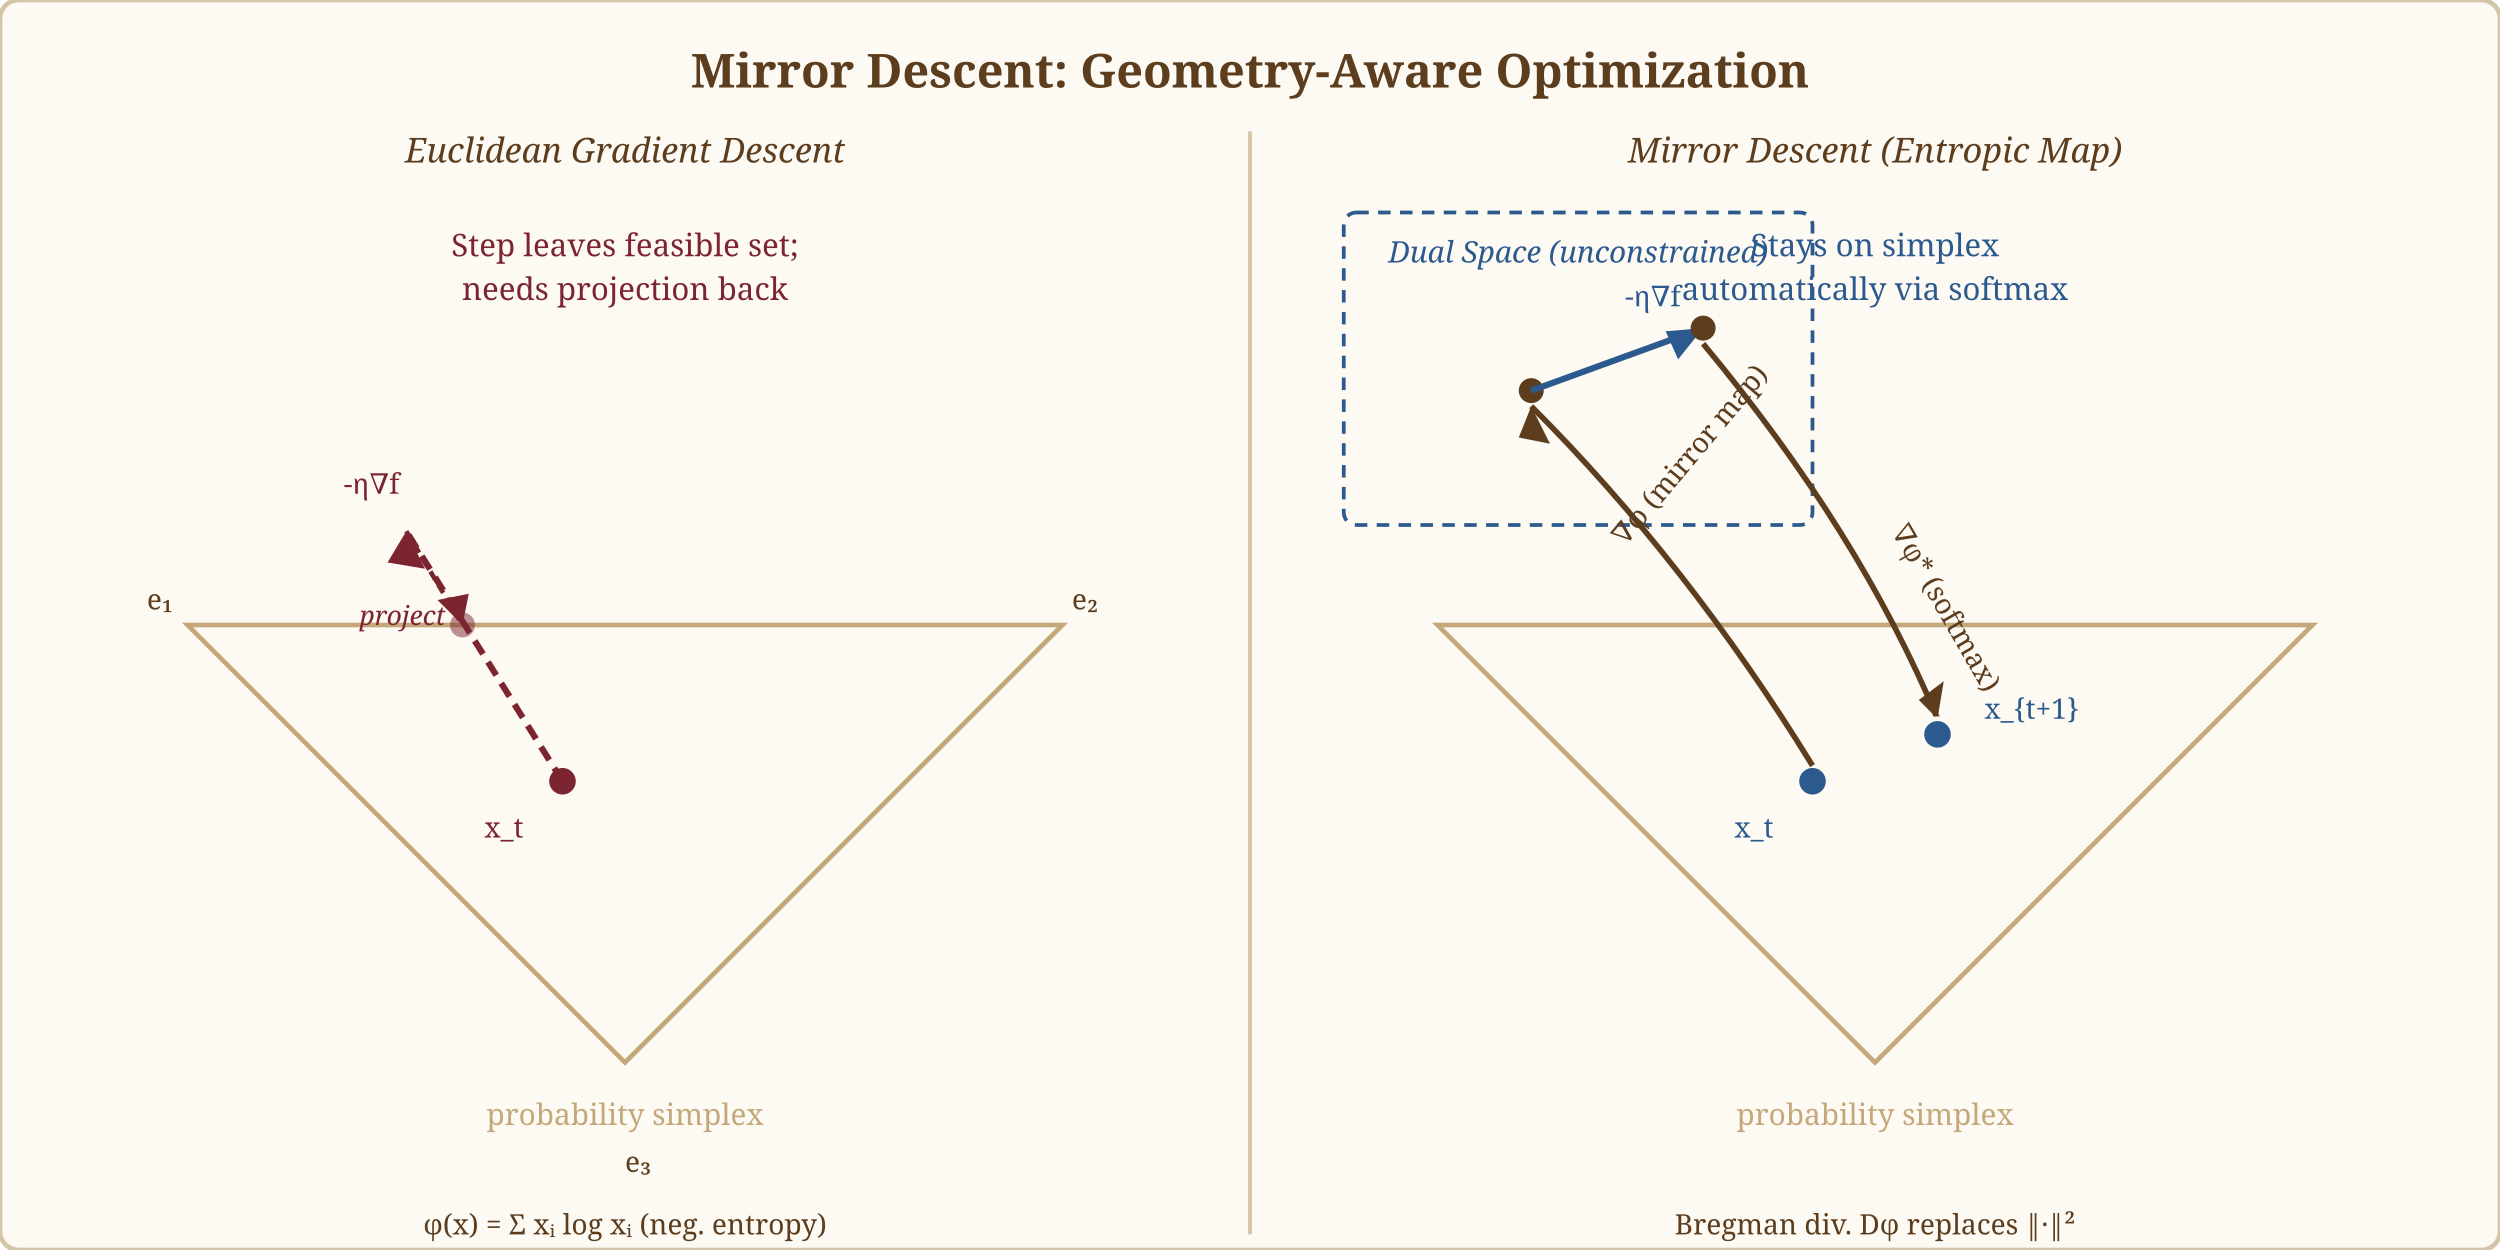
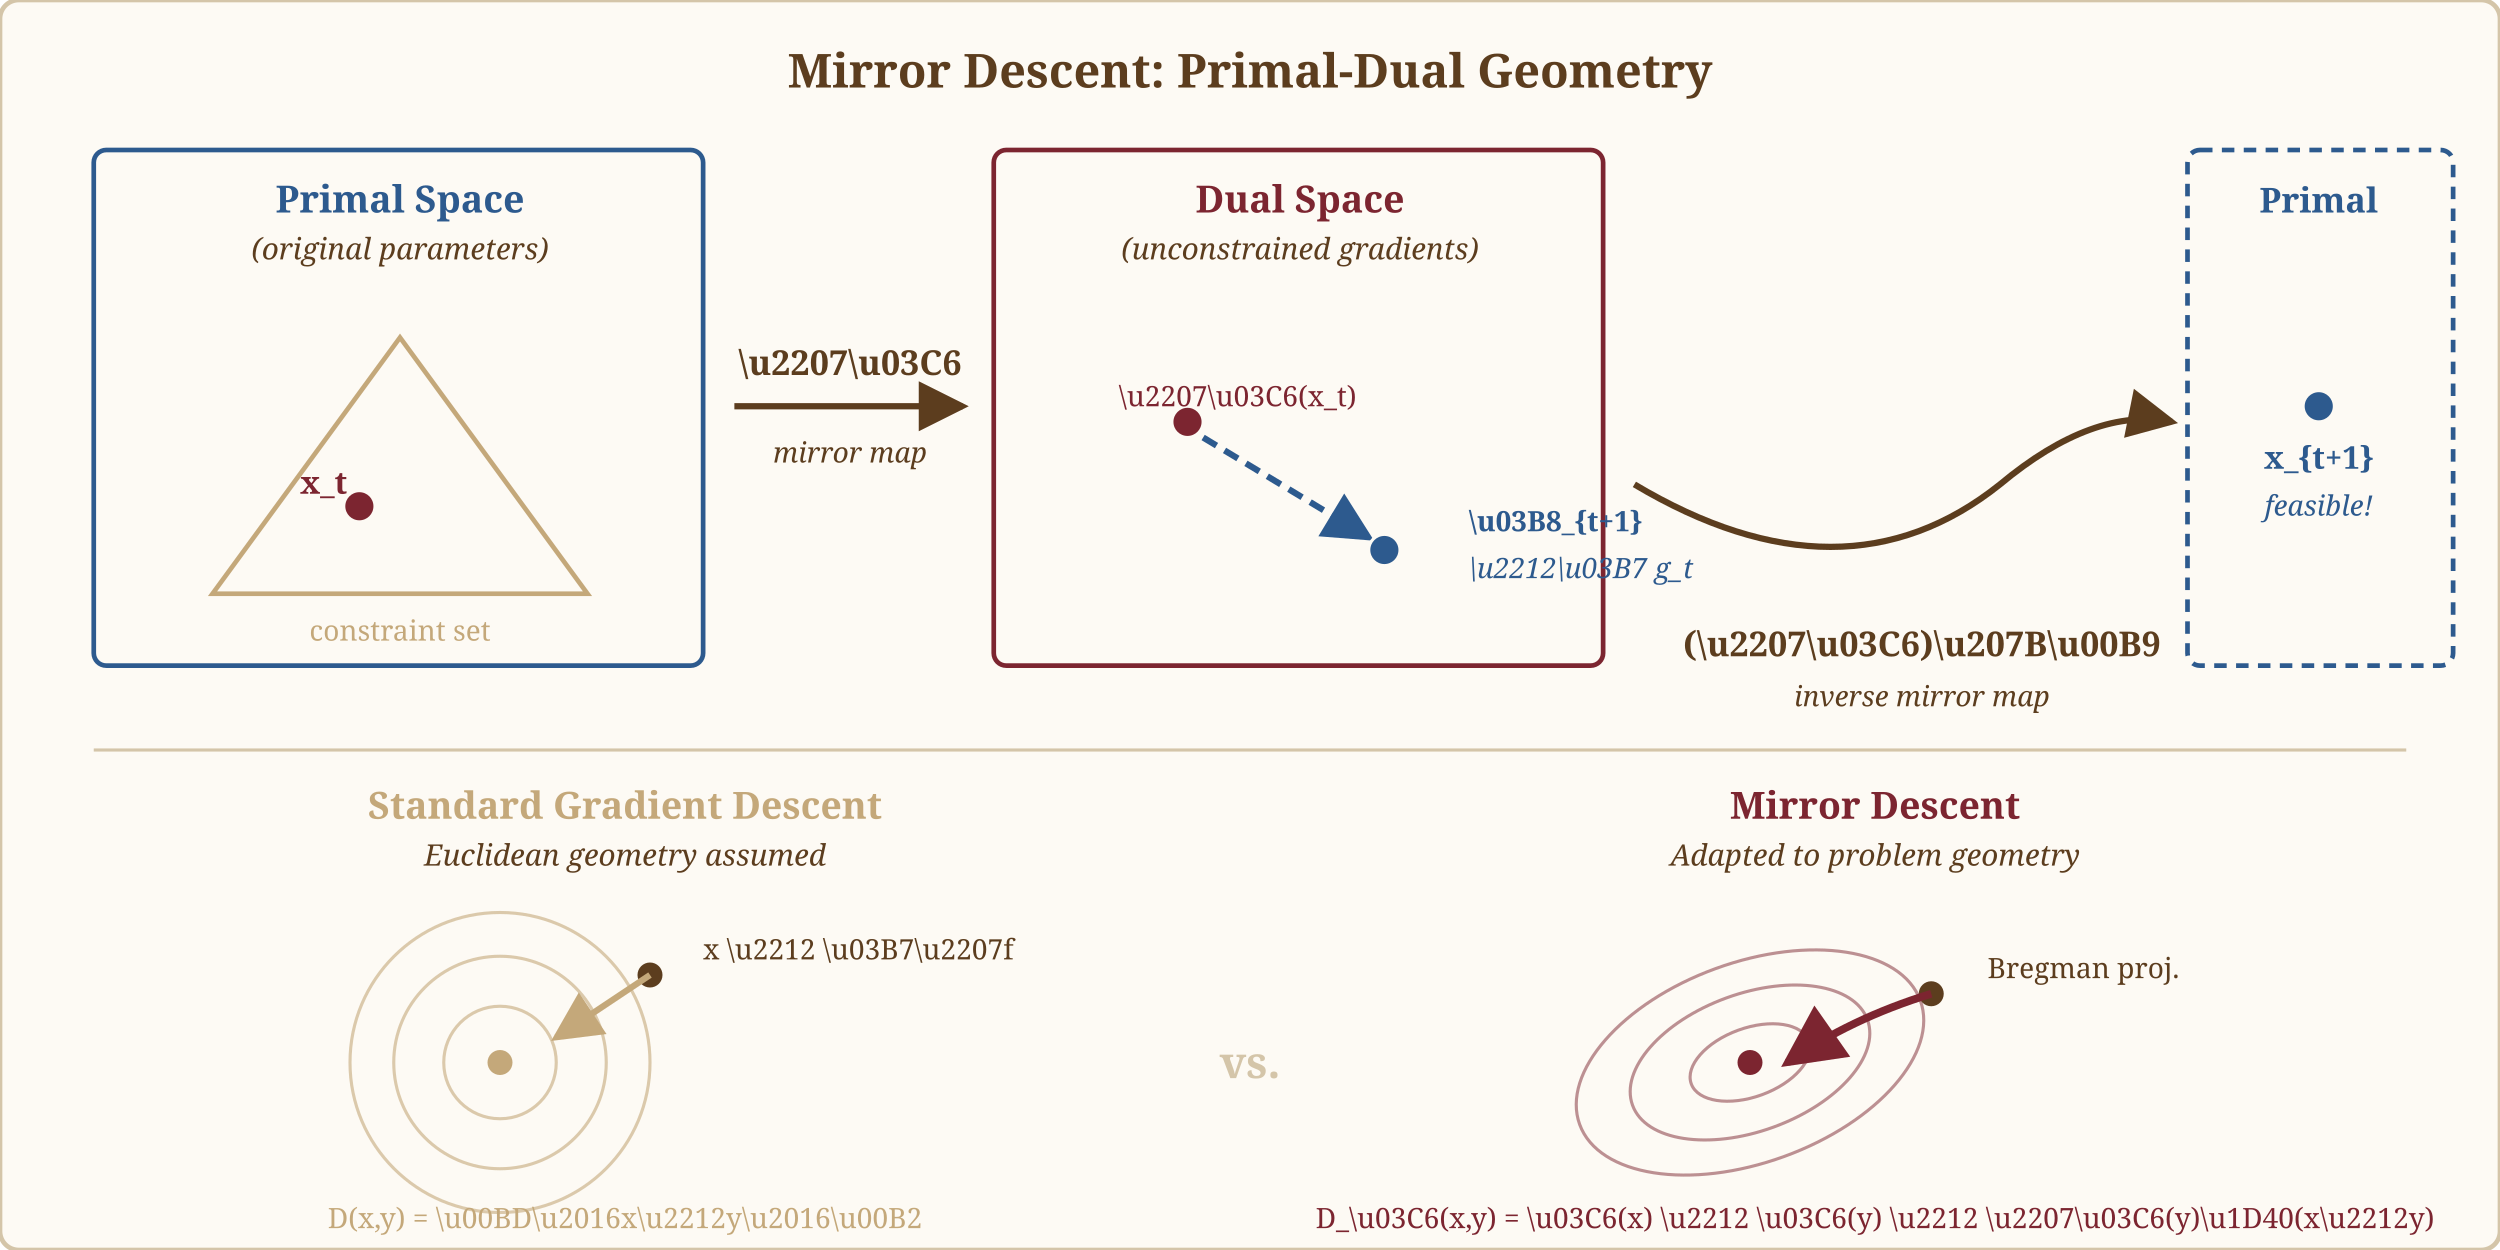
<svg xmlns="http://www.w3.org/2000/svg" viewBox="0 0 800 400">
  <rect width="800" height="400" fill="#FDFAF4" rx="6" ry="6" />
  <rect width="800" height="400" fill="none" stroke="#D4C5A9" stroke-width="1.5" rx="6" ry="6" />
-   <text x="400" y="28" font-family="Georgia, serif" font-size="15" font-weight="bold" fill="#5C3D1E" text-anchor="middle">Mirror Descent: Geometry-Aware Optimization</text>
-   <line x1="400" y1="42" x2="400" y2="395" stroke="#D4C5A9" stroke-width="1.2" />
-   <text x="200" y="52" font-family="Georgia, serif" font-size="11" fill="#5C3D1E" text-anchor="middle" font-style="italic">Euclidean Gradient Descent</text>
-   <polygon points="200,340 60,200 340,200" fill="none" stroke="#C4A87A" stroke-width="1.5" />
-   <text x="200" y="360" font-family="Georgia, serif" font-size="9.5" fill="#C4A87A" text-anchor="middle">probability simplex</text>
-   <text x="47" y="195" font-family="Georgia, serif" font-size="9" fill="#5C3D1E">e₁</text>
-   <text x="343" y="195" font-family="Georgia, serif" font-size="9" fill="#5C3D1E">e₂</text>
-   <text x="200" y="375" font-family="Georgia, serif" font-size="9" fill="#5C3D1E">e₃</text>
-   <circle cx="180" cy="250" r="5" fill="#7C2530" stroke="#FDFAF4" stroke-width="1.5" />
-   <text x="155" y="268" font-family="Georgia, serif" font-size="9" fill="#7C2530">x_t</text>
-   <line x1="180" y1="250" x2="130" y2="170" stroke="#7C2530" stroke-width="2" stroke-dasharray="5,3" />
-   <polygon points="130,170 136,182 124,180" fill="#7C2530" />
-   <text x="110" y="158" font-family="Georgia, serif" font-size="9" fill="#7C2530">-η∇f</text>
-   <line x1="130" y1="170" x2="148" y2="200" stroke="#7C2530" stroke-width="1.5" stroke-dasharray="3,2" />
-   <polygon points="148,200 140,192 150,190" fill="#7C2530" />
-   <circle cx="148" cy="200" r="4" fill="#7C2530" opacity="0.5" />
-   <text x="115" y="200" font-family="Georgia, serif" font-size="8.5" fill="#7C2530" font-style="italic">project</text>
-   <text x="200" y="82" font-family="Georgia, serif" font-size="10" fill="#7C2530" text-anchor="middle">Step leaves feasible set;</text>
-   <text x="200" y="96" font-family="Georgia, serif" font-size="10" fill="#7C2530" text-anchor="middle">needs projection back</text>
-   <text x="600" y="52" font-family="Georgia, serif" font-size="11" fill="#5C3D1E" text-anchor="middle" font-style="italic">Mirror Descent (Entropic Map)</text>
-   <rect x="430" y="68" width="150" height="100" fill="none" stroke="#2D5A8E" stroke-width="1.2" rx="4" ry="4" stroke-dasharray="4,3" />
-   <text x="505" y="84" font-family="Georgia, serif" font-size="9.5" fill="#2D5A8E" text-anchor="middle" font-style="italic">Dual Space (unconstrained)</text>
-   <polygon points="600,340 460,200 740,200" fill="none" stroke="#C4A87A" stroke-width="1.5" />
-   <text x="600" y="360" font-family="Georgia, serif" font-size="9.5" fill="#C4A87A" text-anchor="middle">probability simplex</text>
-   <circle cx="580" cy="250" r="5" fill="#2D5A8E" stroke="#FDFAF4" stroke-width="1.5" />
-   <text x="555" y="268" font-family="Georgia, serif" font-size="9" fill="#2D5A8E">x_t</text>
-   <path d="M 580 245 Q 540 180 490 130" fill="none" stroke="#5C3D1E" stroke-width="1.8" />
-   <polygon points="490,130 496,142 486,140" fill="#5C3D1E" />
-   <text x="520" y="175" font-family="Georgia, serif" font-size="9" fill="#5C3D1E" transform="rotate(-50, 520, 175)">∇φ (mirror map)</text>
-   <circle cx="490" cy="125" r="4" fill="#5C3D1E" />
-   <line x1="490" y1="125" x2="545" y2="105" stroke="#2D5A8E" stroke-width="2" />
-   <polygon points="545,105 533,106 537,115" fill="#2D5A8E" />
-   <text x="520" y="98" font-family="Georgia, serif" font-size="9" fill="#2D5A8E">-η∇f</text>
-   <circle cx="545" cy="105" r="4" fill="#5C3D1E" />
-   <path d="M 545 110 Q 595 170 620 230" fill="none" stroke="#5C3D1E" stroke-width="1.8" />
-   <polygon points="620,230 622,218 614,224" fill="#5C3D1E" />
-   <text x="605" y="170" font-family="Georgia, serif" font-size="9" fill="#5C3D1E" transform="rotate(60, 605, 170)">∇φ* (softmax)</text>
-   <circle cx="620" cy="235" r="5" fill="#2D5A8E" stroke="#FDFAF4" stroke-width="1.5" />
-   <text x="635" y="230" font-family="Georgia, serif" font-size="9" fill="#2D5A8E">x_{t+1}</text>
-   <text x="600" y="82" font-family="Georgia, serif" font-size="10" fill="#2D5A8E" text-anchor="middle">Stays on simplex</text>
-   <text x="600" y="96" font-family="Georgia, serif" font-size="10" fill="#2D5A8E" text-anchor="middle">automatically via softmax</text>
-   <text x="200" y="395" font-family="Georgia, serif" font-size="9" fill="#5C3D1E" text-anchor="middle">φ(x) = Σ xᵢ log xᵢ  (neg. entropy)</text>
-   <text x="600" y="395" font-family="Georgia, serif" font-size="9" fill="#5C3D1E" text-anchor="middle">Bregman div. Dφ replaces ‖·‖²</text>
+   <text x="400" y="28" font-family="Georgia, serif" font-size="15" font-weight="bold" fill="#5C3D1E" text-anchor="middle">Mirror Descent: Primal-Dual Geometry</text>
+   <rect x="30" y="48" width="195" height="165" fill="none" stroke="#2D5A8E" stroke-width="1.5" rx="4" />
+   <text x="128" y="68" font-family="Georgia, serif" font-size="12" font-weight="bold" fill="#2D5A8E" text-anchor="middle">Primal Space</text>
+   <text x="128" y="83" font-family="Georgia, serif" font-size="9.5" fill="#5C3D1E" text-anchor="middle" font-style="italic">(original parameters)</text>
+   <polygon points="68,190 188,190 128,108" fill="none" stroke="#C4A87A" stroke-width="1.5" />
+   <text x="128" y="205" font-family="Georgia, serif" font-size="9" fill="#C4A87A" text-anchor="middle">constraint set</text>
+   <circle cx="115" cy="162" r="5" fill="#7C2530" stroke="#FDFAF4" stroke-width="1" />
+   <text x="96" y="158" font-family="Georgia, serif" font-size="10" fill="#7C2530" font-weight="bold">x_t</text>
+   <line x1="235" y1="130" x2="308" y2="130" stroke="#5C3D1E" stroke-width="2" marker-end="url(#arrowBrown)" />
+   <text x="272" y="120" font-family="Georgia, serif" font-size="11" fill="#5C3D1E" text-anchor="middle" font-weight="bold">\u2207\u03C6</text>
+   <text x="272" y="148" font-family="Georgia, serif" font-size="9" fill="#5C3D1E" text-anchor="middle" font-style="italic">mirror map</text>
+   <rect x="318" y="48" width="195" height="165" fill="none" stroke="#7C2530" stroke-width="1.5" rx="4" />
+   <text x="416" y="68" font-family="Georgia, serif" font-size="12" font-weight="bold" fill="#7C2530" text-anchor="middle">Dual Space</text>
+   <text x="416" y="83" font-family="Georgia, serif" font-size="9.5" fill="#5C3D1E" text-anchor="middle" font-style="italic">(unconstrained gradients)</text>
+   <circle cx="380" cy="135" r="5" fill="#7C2530" stroke="#FDFAF4" stroke-width="1" />
+   <text x="358" y="130" font-family="Georgia, serif" font-size="9" fill="#7C2530">\u2207\u03C6(x_t)</text>
+   <line x1="385" y1="140" x2="438" y2="172" stroke="#2D5A8E" stroke-width="2" stroke-dasharray="5,3" marker-end="url(#arrowNavy)" />
+   <circle cx="443" cy="176" r="5" fill="#2D5A8E" stroke="#FDFAF4" stroke-width="1" />
+   <text x="470" y="170" font-family="Georgia, serif" font-size="9" fill="#2D5A8E" font-weight="bold">\u03B8_{t+1}</text>
+   <text x="470" y="185" font-family="Georgia, serif" font-size="9" fill="#2D5A8E" font-style="italic">\u2212\u03B7 g_t</text>
+   <path d="M 523 155 Q 590 195 640 155 Q 670 130 695 135" fill="none" stroke="#5C3D1E" stroke-width="2" marker-end="url(#arrowBrown)" />
+   <text x="615" y="210" font-family="Georgia, serif" font-size="11" fill="#5C3D1E" text-anchor="middle" font-weight="bold">(\u2207\u03C6)\u207B\u00B9</text>
+   <text x="615" y="226" font-family="Georgia, serif" font-size="9" fill="#5C3D1E" text-anchor="middle" font-style="italic">inverse mirror map</text>
+   <rect x="700" y="48" width="85" height="165" fill="none" stroke="#2D5A8E" stroke-width="1.5" rx="4" stroke-dasharray="4,3" />
+   <text x="742" y="68" font-family="Georgia, serif" font-size="11" font-weight="bold" fill="#2D5A8E" text-anchor="middle">Primal</text>
+   <circle cx="742" cy="130" r="5" fill="#2D5A8E" stroke="#FDFAF4" stroke-width="1" />
+   <text x="742" y="150" font-family="Georgia, serif" font-size="10" fill="#2D5A8E" text-anchor="middle" font-weight="bold">x_{t+1}</text>
+   <text x="742" y="165" font-family="Georgia, serif" font-size="9" fill="#2D5A8E" text-anchor="middle" font-style="italic">feasible!</text>
+   <line x1="30" y1="240" x2="770" y2="240" stroke="#D4C5A9" stroke-width="1" />
+   <text x="200" y="262" font-family="Georgia, serif" font-size="12" font-weight="bold" fill="#C4A87A" text-anchor="middle">Standard Gradient Descent</text>
+   <text x="200" y="277" font-family="Georgia, serif" font-size="9.5" fill="#5C3D1E" text-anchor="middle" font-style="italic">Euclidean geometry assumed</text>
+   <circle cx="160" cy="340" r="48" fill="none" stroke="#C4A87A" stroke-width="1" opacity="0.6" />
+   <circle cx="160" cy="340" r="34" fill="none" stroke="#C4A87A" stroke-width="1" opacity="0.6" />
+   <circle cx="160" cy="340" r="18" fill="none" stroke="#C4A87A" stroke-width="1" opacity="0.6" />
+   <circle cx="160" cy="340" r="4" fill="#C4A87A" />
+   <circle cx="208" cy="312" r="4" fill="#5C3D1E" />
+   <line x1="208" y1="312" x2="178" y2="332" stroke="#C4A87A" stroke-width="2" marker-end="url(#arrowTan)" />
+   <text x="225" y="307" font-family="Georgia, serif" font-size="9" fill="#5C3D1E">x \u2212 \u03B7\u2207f</text>
+   <text x="200" y="393" font-family="Georgia, serif" font-size="9" fill="#C4A87A" text-anchor="middle">D(x,y) = \u00BD\u2016x\u2212y\u2016\u00B2</text>
+   <text x="400" y="345" font-family="Georgia, serif" font-size="14" font-weight="bold" fill="#D4C5A9" text-anchor="middle">vs.</text>
+   <text x="600" y="262" font-family="Georgia, serif" font-size="12" font-weight="bold" fill="#7C2530" text-anchor="middle">Mirror Descent</text>
+   <text x="600" y="277" font-family="Georgia, serif" font-size="9.5" fill="#5C3D1E" text-anchor="middle" font-style="italic">Adapted to problem geometry</text>
+   <ellipse cx="560" cy="340" rx="58" ry="32" fill="none" stroke="#7C2530" stroke-width="1" opacity="0.5" transform="rotate(-20, 560, 340)" />
+   <ellipse cx="560" cy="340" rx="40" ry="22" fill="none" stroke="#7C2530" stroke-width="1" opacity="0.5" transform="rotate(-20, 560, 340)" />
+   <ellipse cx="560" cy="340" rx="20" ry="11" fill="none" stroke="#7C2530" stroke-width="1" opacity="0.5" transform="rotate(-20, 560, 340)" />
+   <circle cx="560" cy="340" r="4" fill="#7C2530" />
+   <circle cx="618" cy="318" r="4" fill="#5C3D1E" />
+   <path d="M 618 318 Q 592 326 572 340" fill="none" stroke="#7C2530" stroke-width="2.5" marker-end="url(#arrowRed)" />
+   <text x="636" y="313" font-family="Georgia, serif" font-size="9" fill="#5C3D1E">Bregman proj.</text>
+   <text x="600" y="393" font-family="Georgia, serif" font-size="9" fill="#7C2530" text-anchor="middle">D_\u03C6(x,y) = \u03C6(x) \u2212 \u03C6(y) \u2212 \u2207\u03C6(y)\u1D40(x\u2212y)</text>
+   <defs>
+     <marker id="arrowBrown" markerWidth="8" markerHeight="8" refX="7" refY="4" orient="auto">
+       <path d="M0,0 L0,8 L8,4 z" fill="#5C3D1E" />
+     </marker>
+     <marker id="arrowNavy" markerWidth="8" markerHeight="8" refX="7" refY="4" orient="auto">
+       <path d="M0,0 L0,8 L8,4 z" fill="#2D5A8E" />
+     </marker>
+     <marker id="arrowTan" markerWidth="8" markerHeight="8" refX="7" refY="4" orient="auto">
+       <path d="M0,0 L0,8 L8,4 z" fill="#C4A87A" />
+     </marker>
+     <marker id="arrowRed" markerWidth="8" markerHeight="8" refX="7" refY="4" orient="auto">
+       <path d="M0,0 L0,8 L8,4 z" fill="#7C2530" />
+     </marker>
+   </defs>
</svg>
